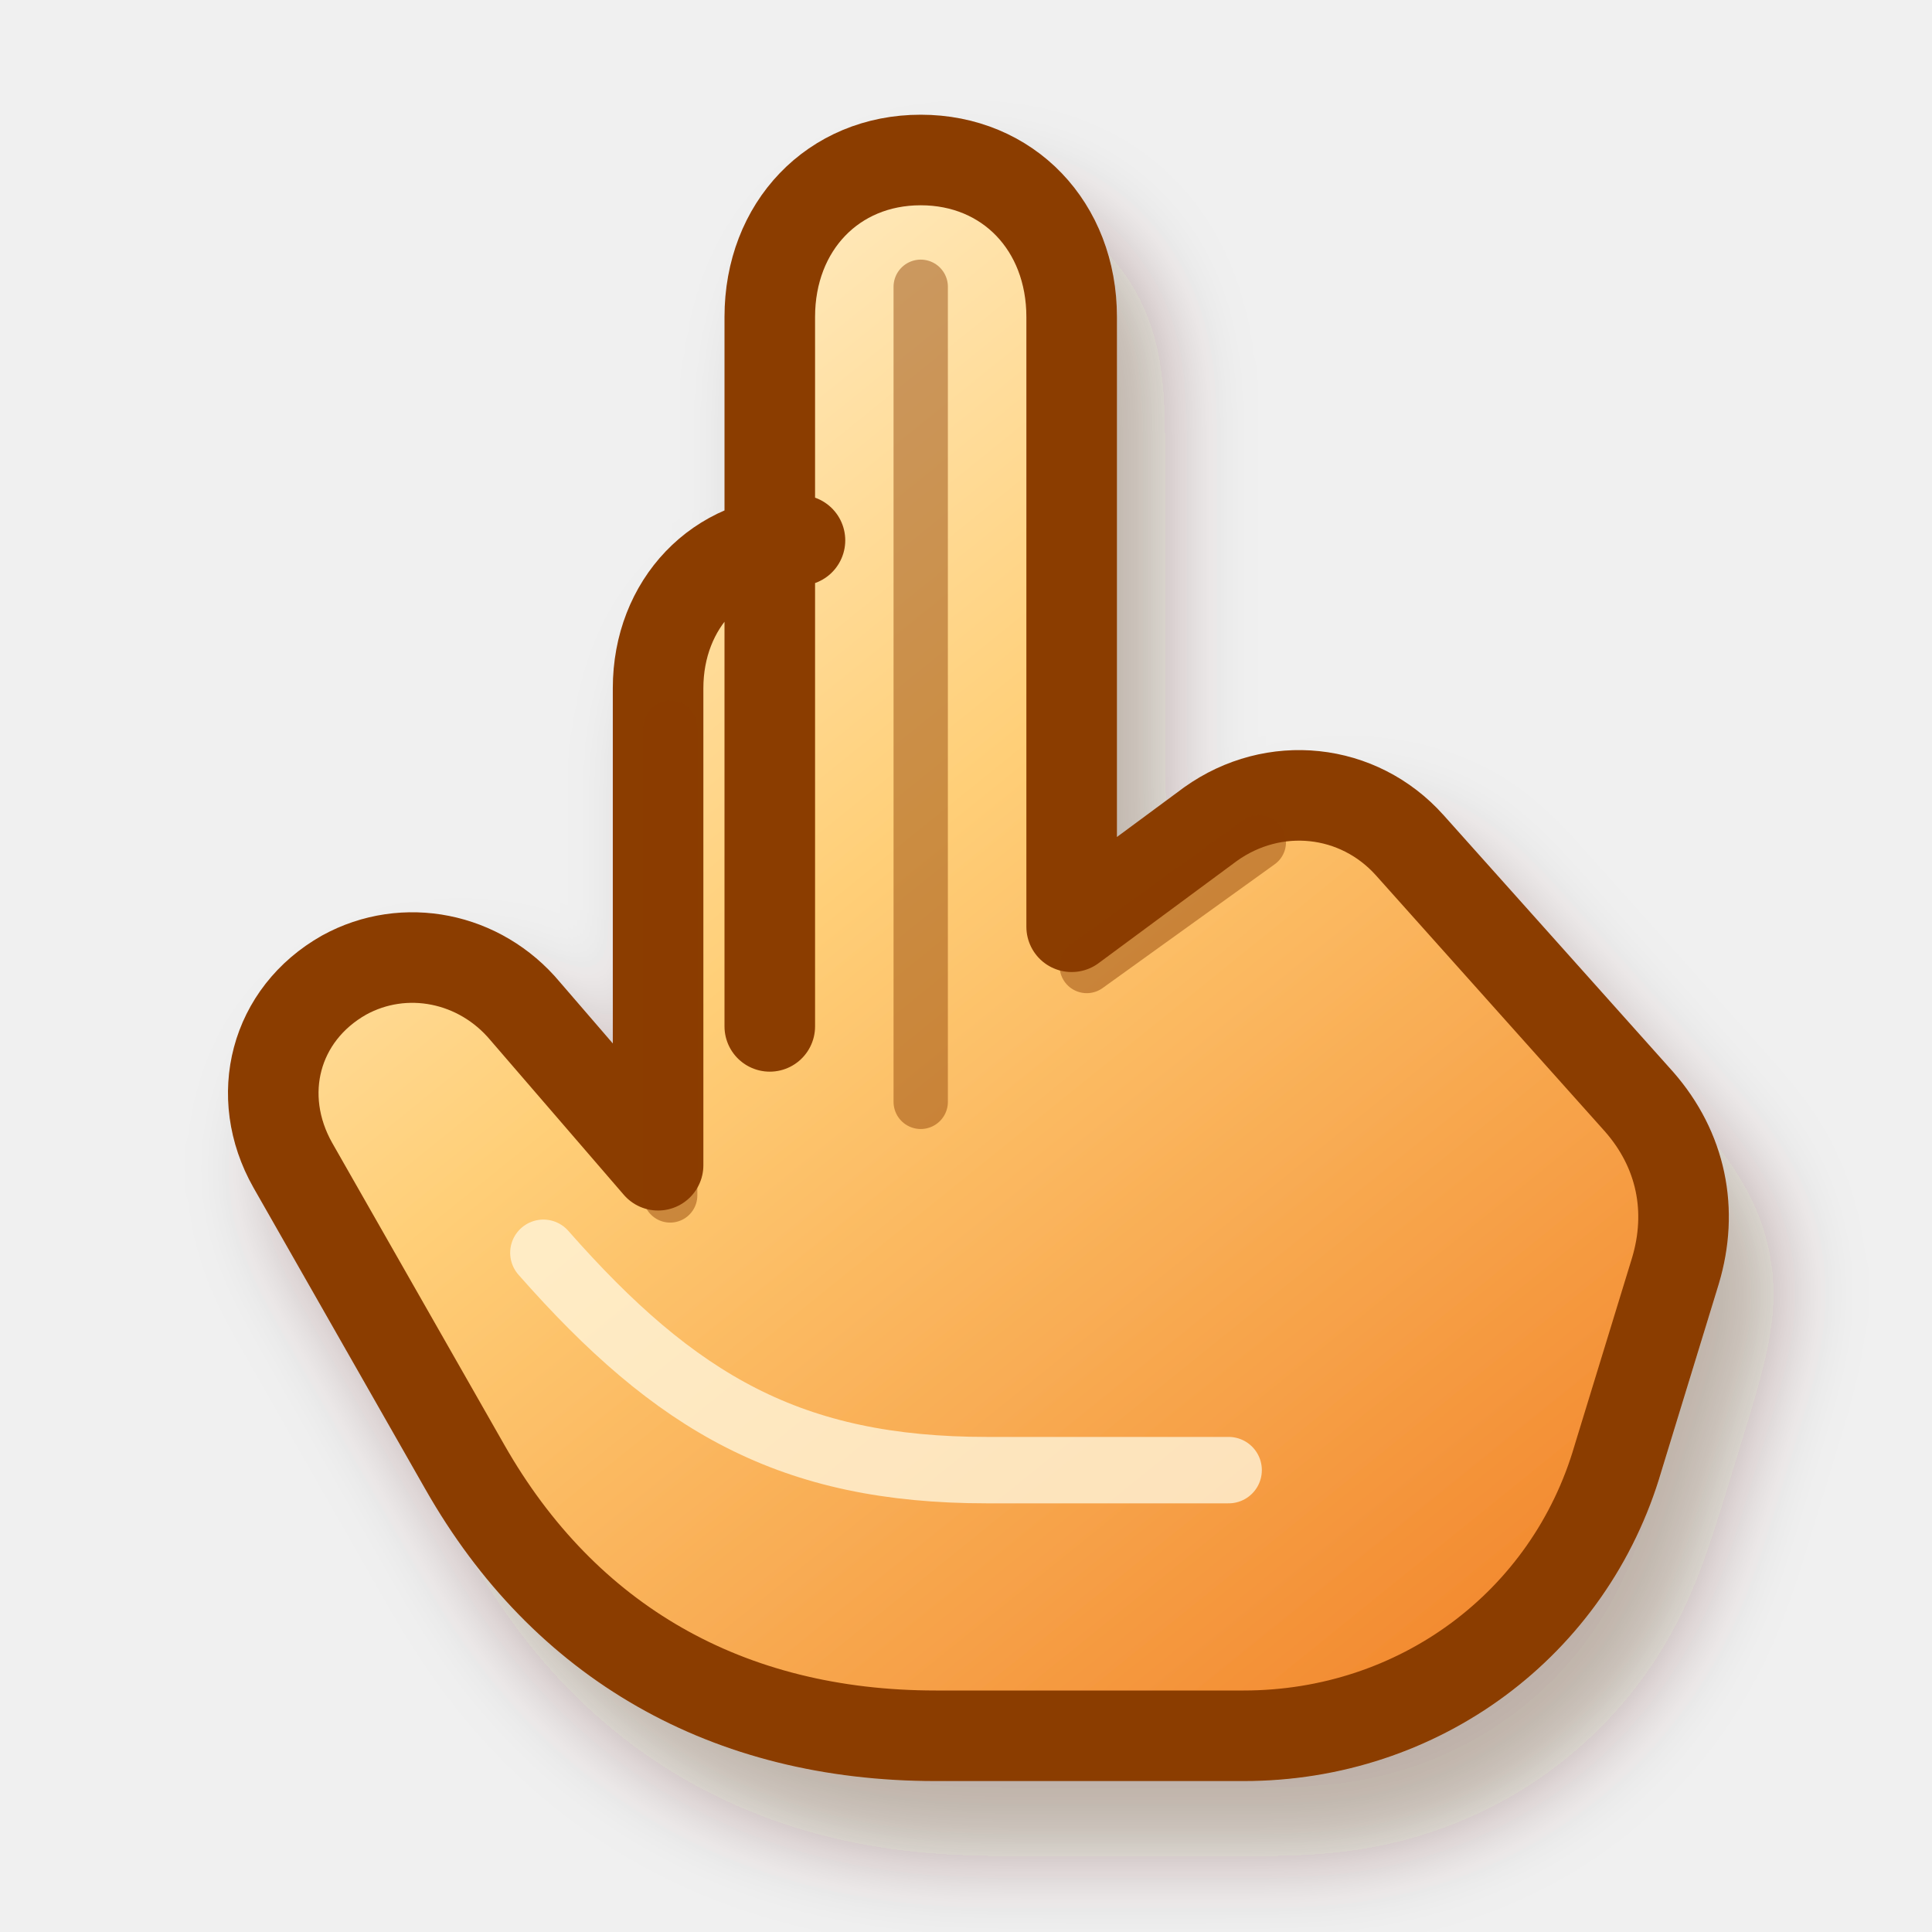
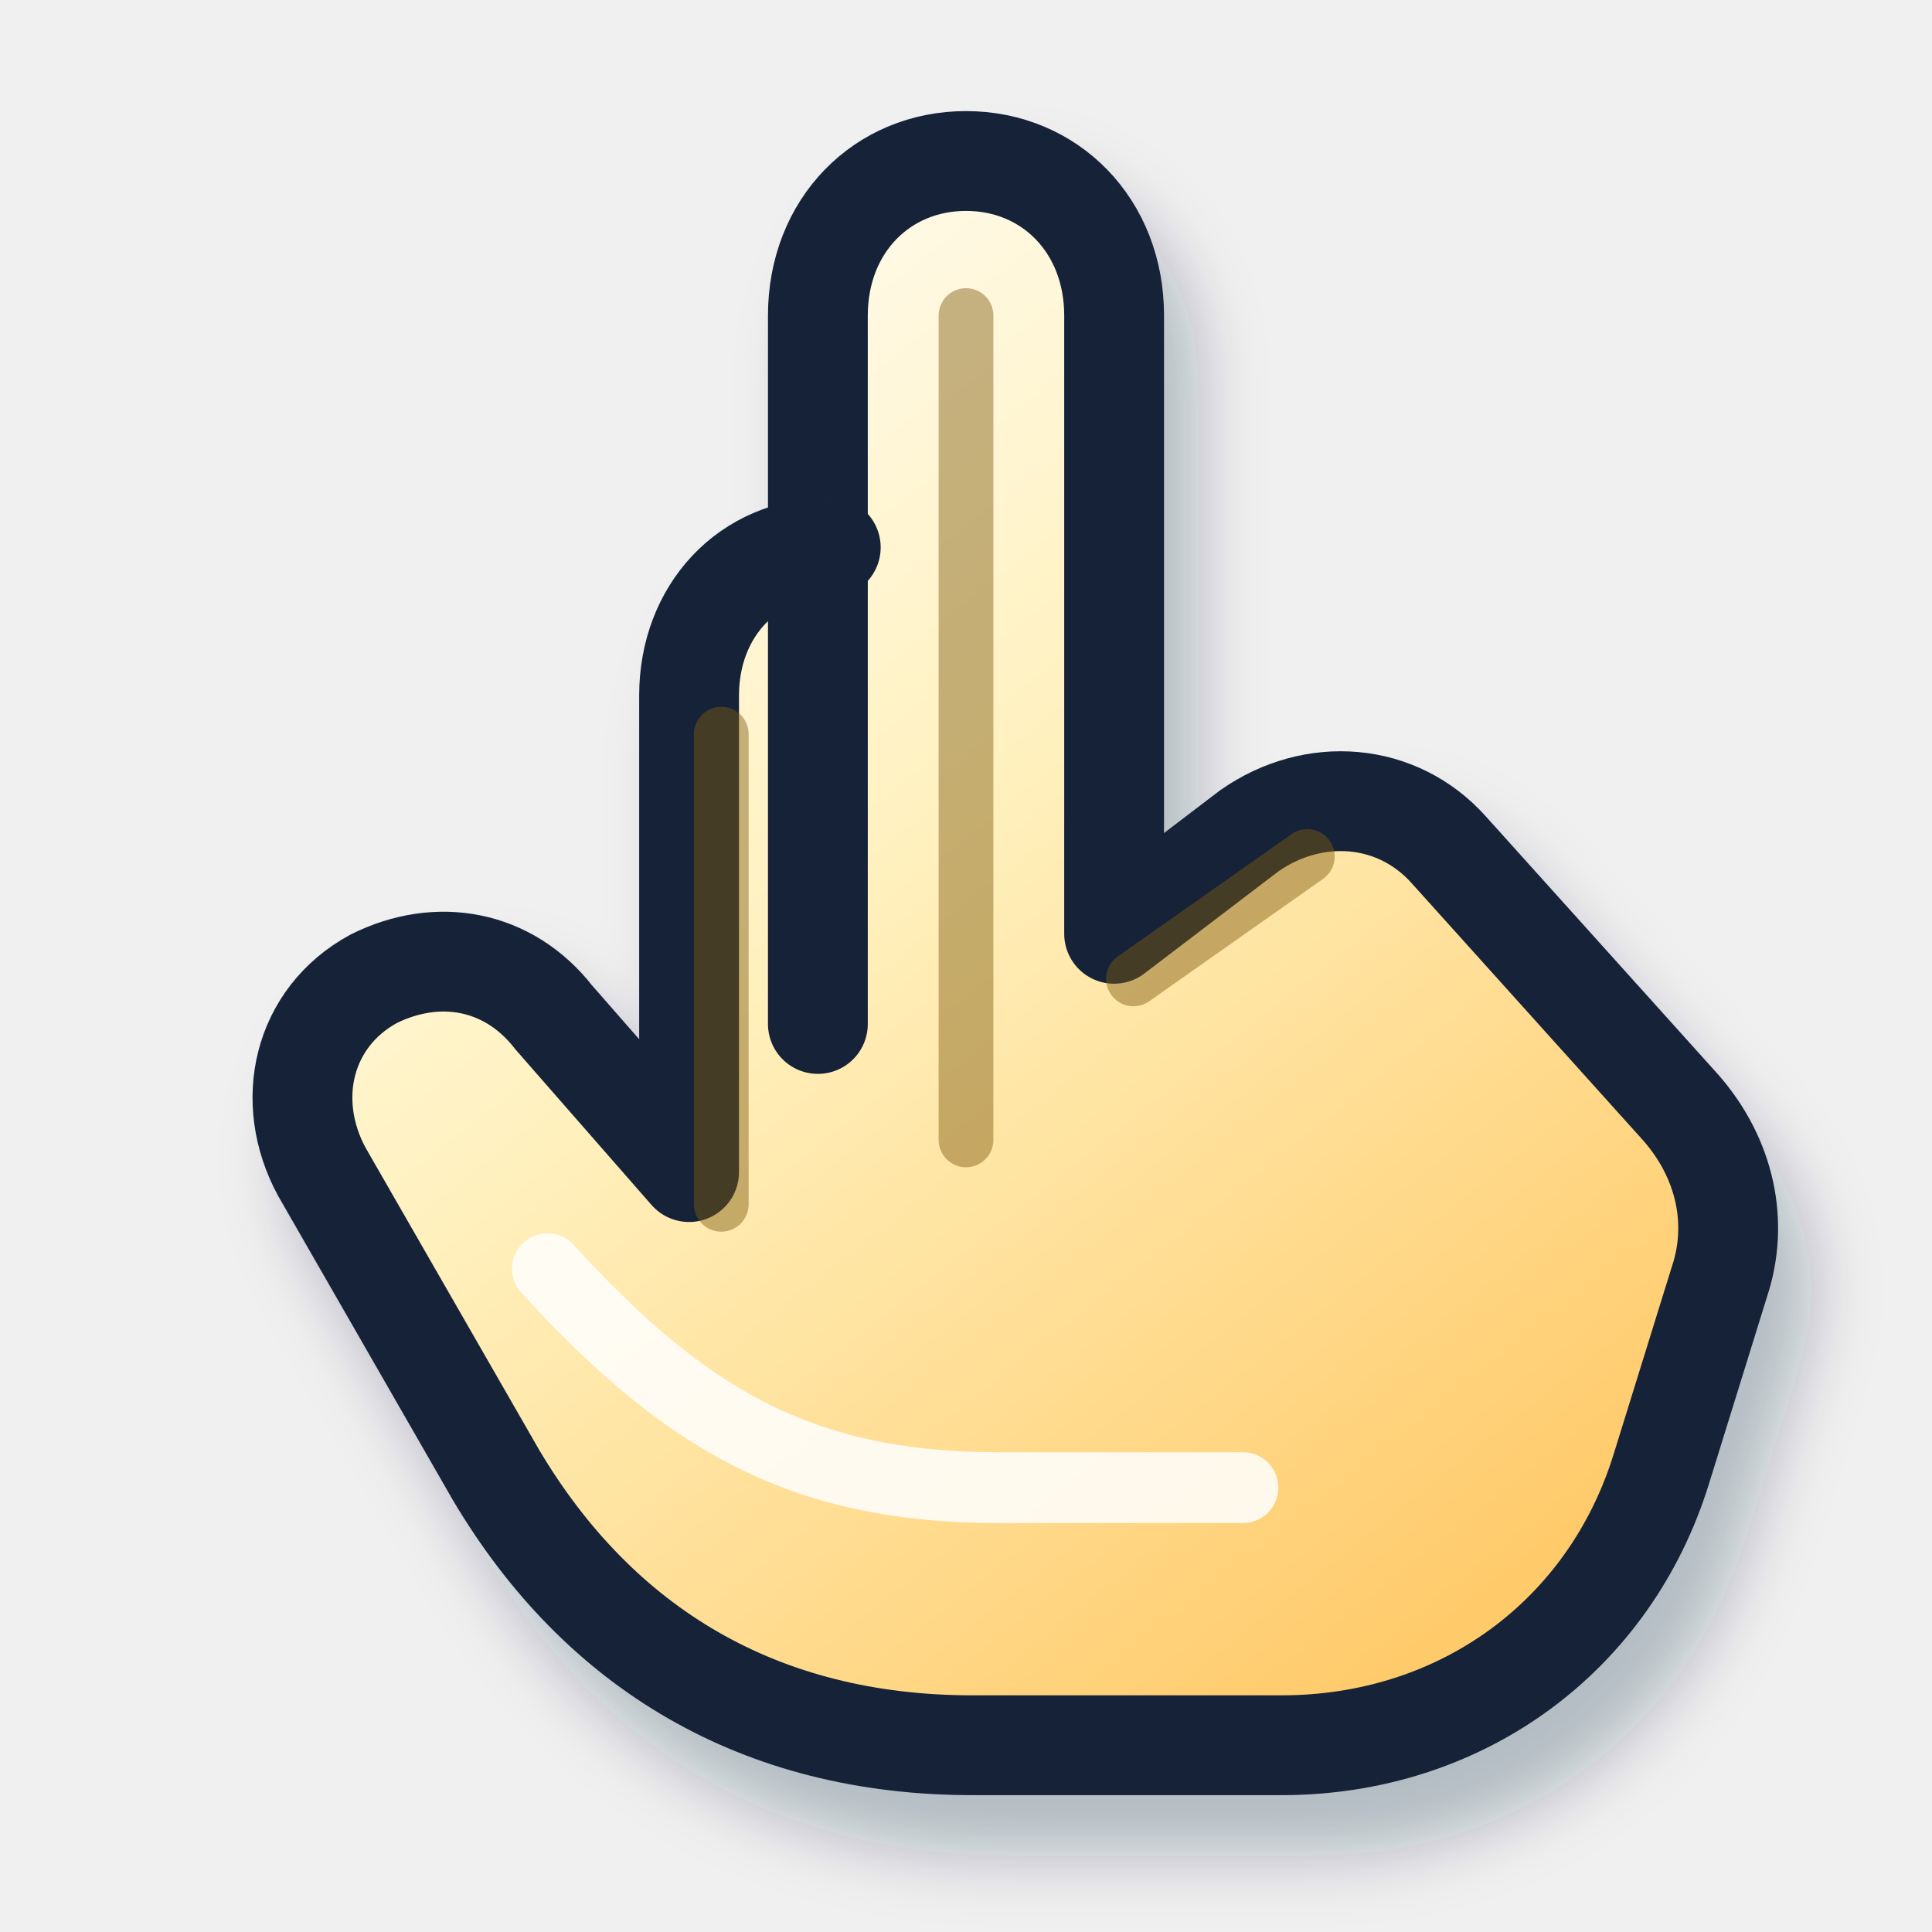
- <svg xmlns="http://www.w3.org/2000/svg" viewBox="0 0 64 64" role="img" aria-label="Pointing hand cursor icon">
+ <svg xmlns="http://www.w3.org/2000/svg" width="30" height="30" viewBox="0 0 30 30" role="img" aria-label="Pointing cursor icon">
  <defs>
-     <linearGradient id="skin" x1="12" y1="6" x2="54" y2="58" gradientUnits="userSpaceOnUse">
-       <stop offset="0" stop-color="#fff7df" />
-       <stop offset=".42" stop-color="#ffcf78" />
-       <stop offset="1" stop-color="#f07d22" />
+     <linearGradient id="skin" x1="6" y1="3" x2="25" y2="27" gradientUnits="userSpaceOnUse">
+       <stop offset="0" stop-color="#ffffff" />
+       <stop offset="0.42" stop-color="#fff1bf" />
+       <stop offset="1" stop-color="#ffc35a" />
    </linearGradient>
    <filter id="shadow" x="-25%" y="-25%" width="150%" height="150%">
-       <feDropShadow dx="1.6" dy="2.5" stdDeviation="1.4" flood-color="#4a2100" flood-opacity=".30" />
+       <feDropShadow dx="0.55" dy="0.95" stdDeviation="0.5" flood-color="#132238" flood-opacity="0.25" />
    </filter>
  </defs>
-   <path d="M25.5 34V10.5c0-3 2.1-5.2 5-5.2s5 2.2 5 5.2v20.2l4.6-3.4c2.1-1.5 4.9-1.2 6.6.7l7.6 8.5c1.4 1.6 1.8 3.6 1.2 5.6l-1.9 6.2C52 53.8 47 57.5 41.2 57.5H31c-6.9 0-12.3-3.1-15.6-8.9l-5.7-10c-1.3-2.3-.6-5 1.7-6.3 2-1.1 4.5-.6 6 1.2l4.4 5.1V22.8c0-2.8 2-4.9 4.7-4.9" fill="url(#skin)" stroke="#8b3c00" stroke-width="3" stroke-linecap="round" stroke-linejoin="round" filter="url(#shadow)" />
-   <path d="M30.5 9.5v27M22.2 24.1v15.5M36 32l5.7-4.1" fill="none" stroke="#8b3c00" stroke-width="1.8" stroke-linecap="round" opacity=".45" />
-   <path d="M18 41.5c4.4 5 8.2 7.2 14.7 7.2h8" fill="none" stroke="#fff6dc" stroke-width="2.2" stroke-linecap="round" opacity=".78" />
+   <path d="M12.7 15.9V4.9c0-1.4 1-2.4 2.3-2.4s2.3 1 2.3 2.4v9.6l2.1-1.6c1-.7 2.3-.6 3.1.3l3.6 4c.7.8.9 1.8.6 2.7l-.9 2.9c-.8 2.6-3.1 4.3-5.9 4.3h-4.8c-3.3 0-5.8-1.5-7.4-4.2l-2.7-4.7c-.6-1.1-.3-2.4.8-3 1-.5 2.1-.3 2.8.6l2.1 2.4V10.8c0-1.3.9-2.3 2.2-2.3" fill="url(#skin)" stroke="#132238" stroke-width="1.55" stroke-linecap="round" stroke-linejoin="round" filter="url(#shadow)" />
+   <path d="M15 4.9v12.8M11.2 11.4v7.3M17.6 15.2l2.7-1.9" fill="none" stroke="#7e5b10" stroke-width="0.85" stroke-linecap="round" opacity="0.45" />
+   <path d="M8.5 19.7c2.1 2.3 3.9 3.4 7 3.4h3.8" fill="none" stroke="#ffffff" stroke-width="1.1" stroke-linecap="round" opacity="0.85" />
</svg>
